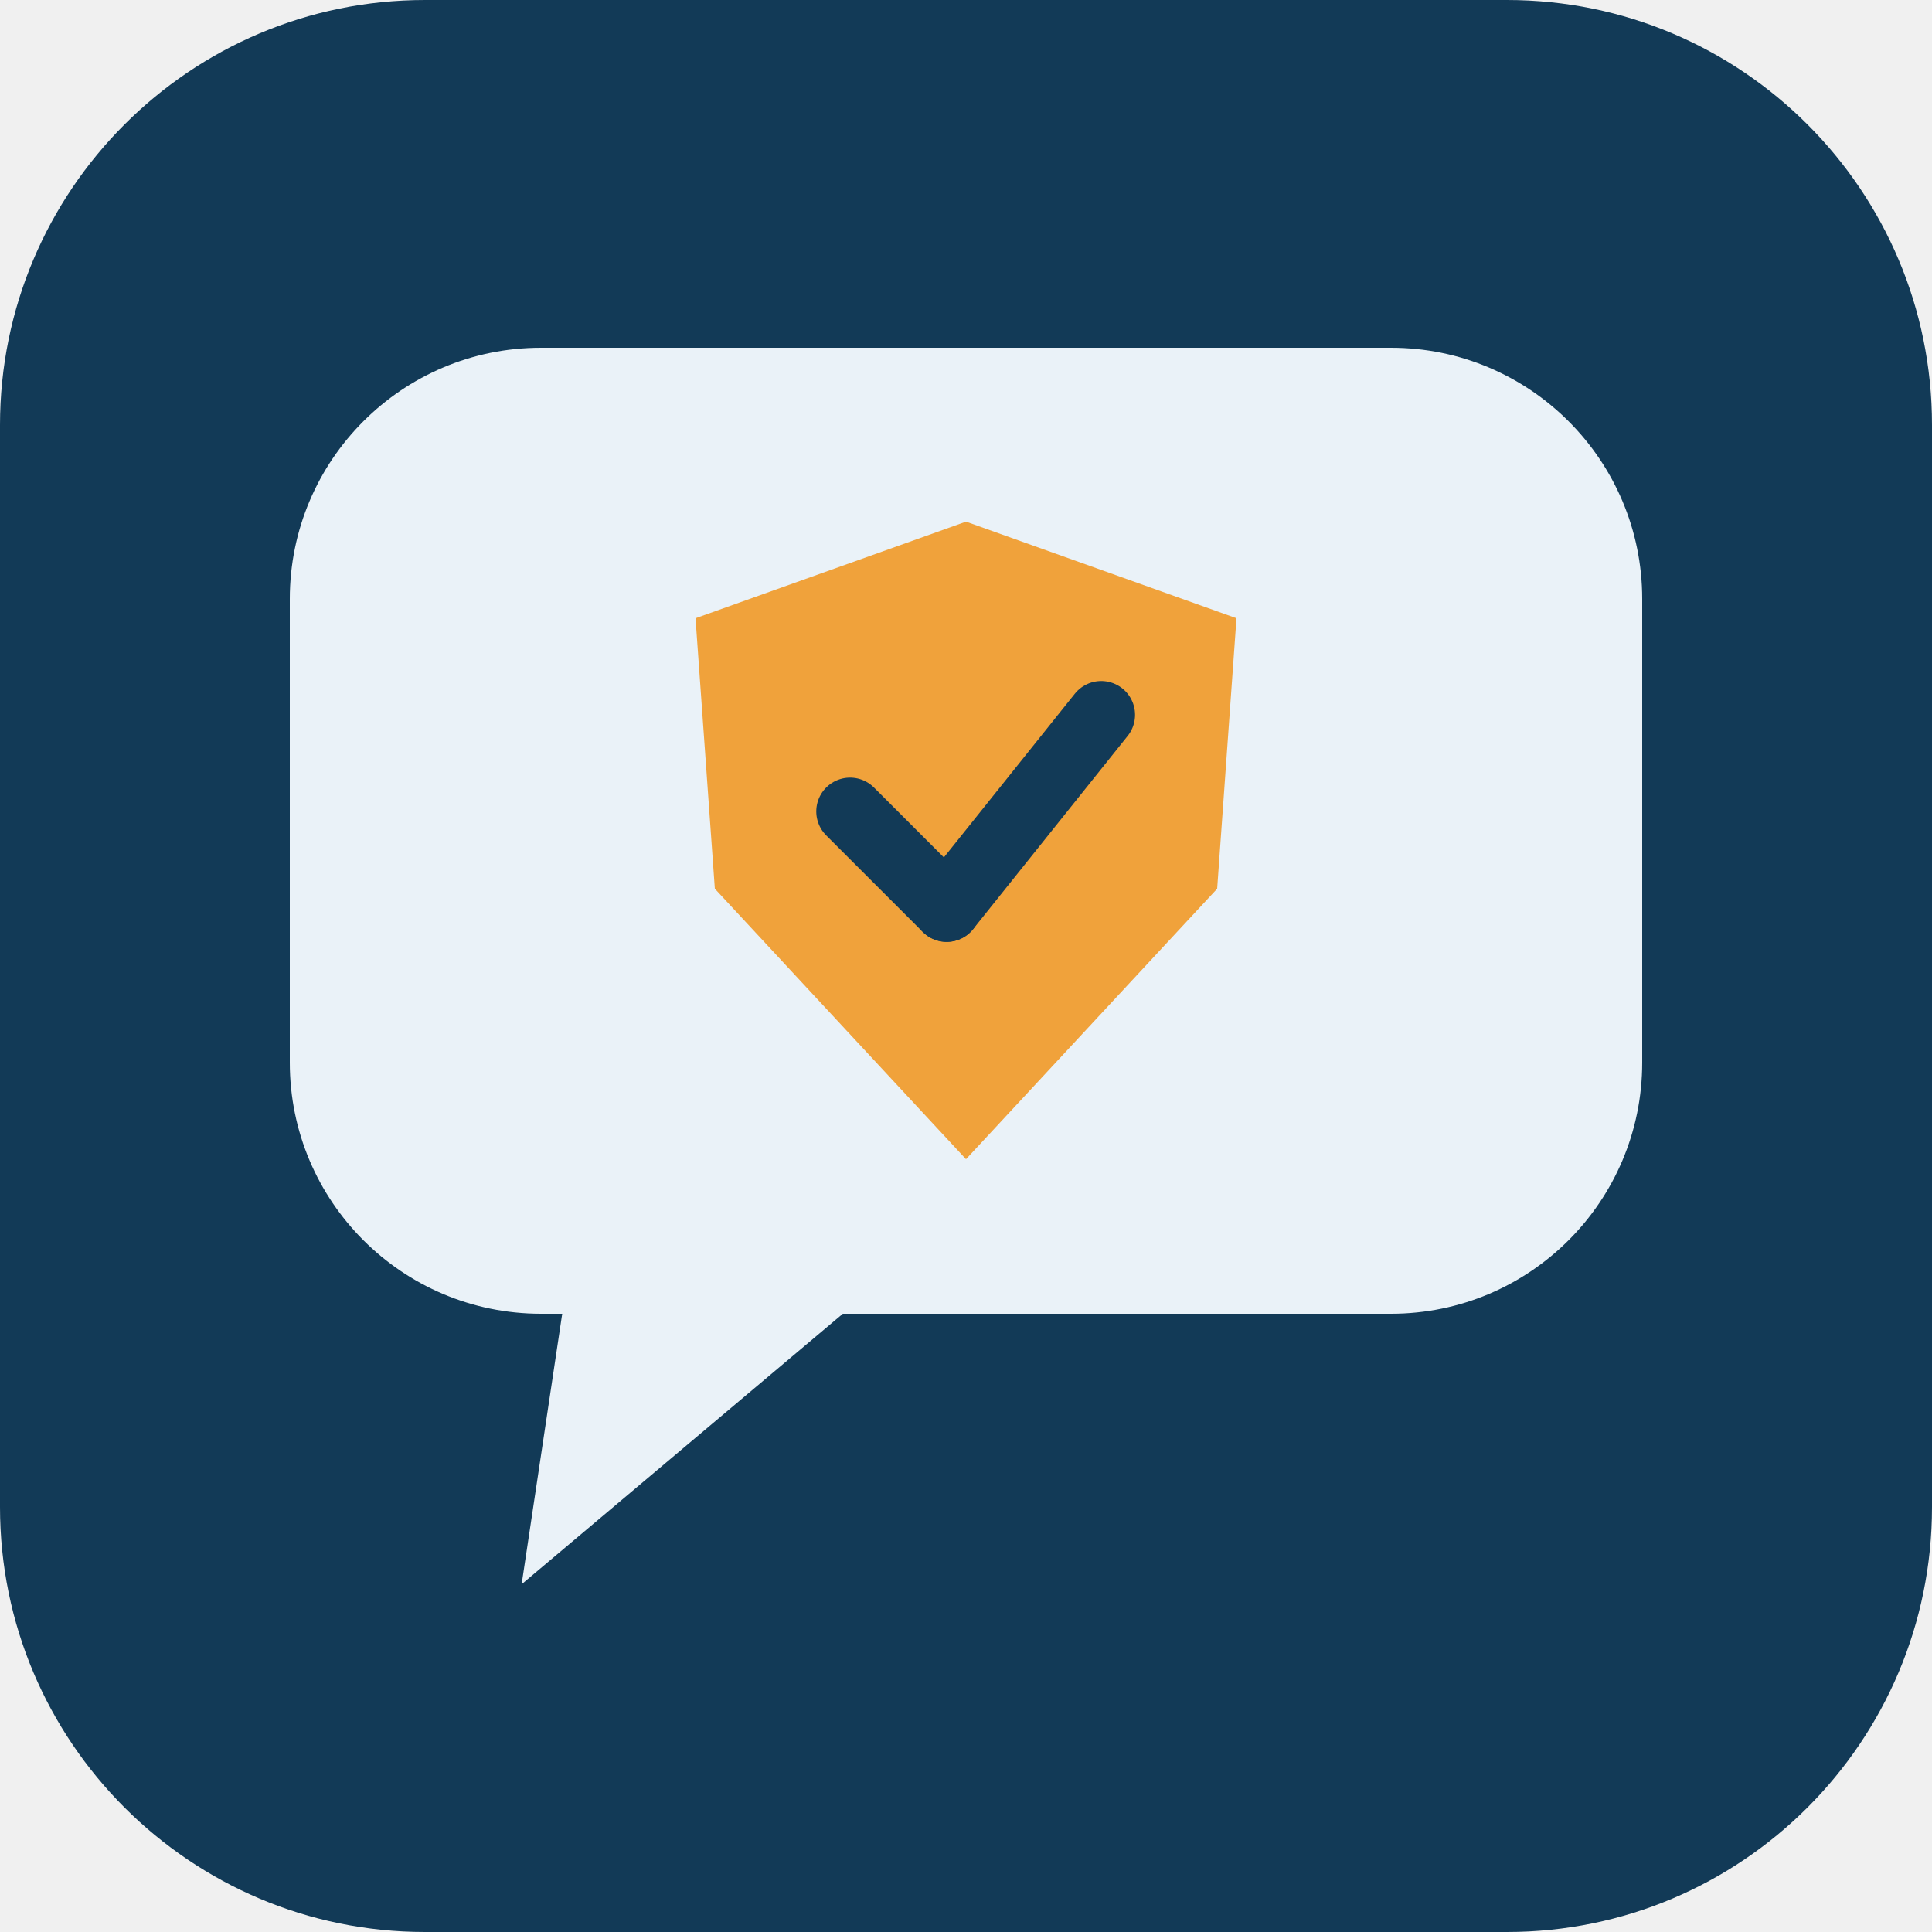
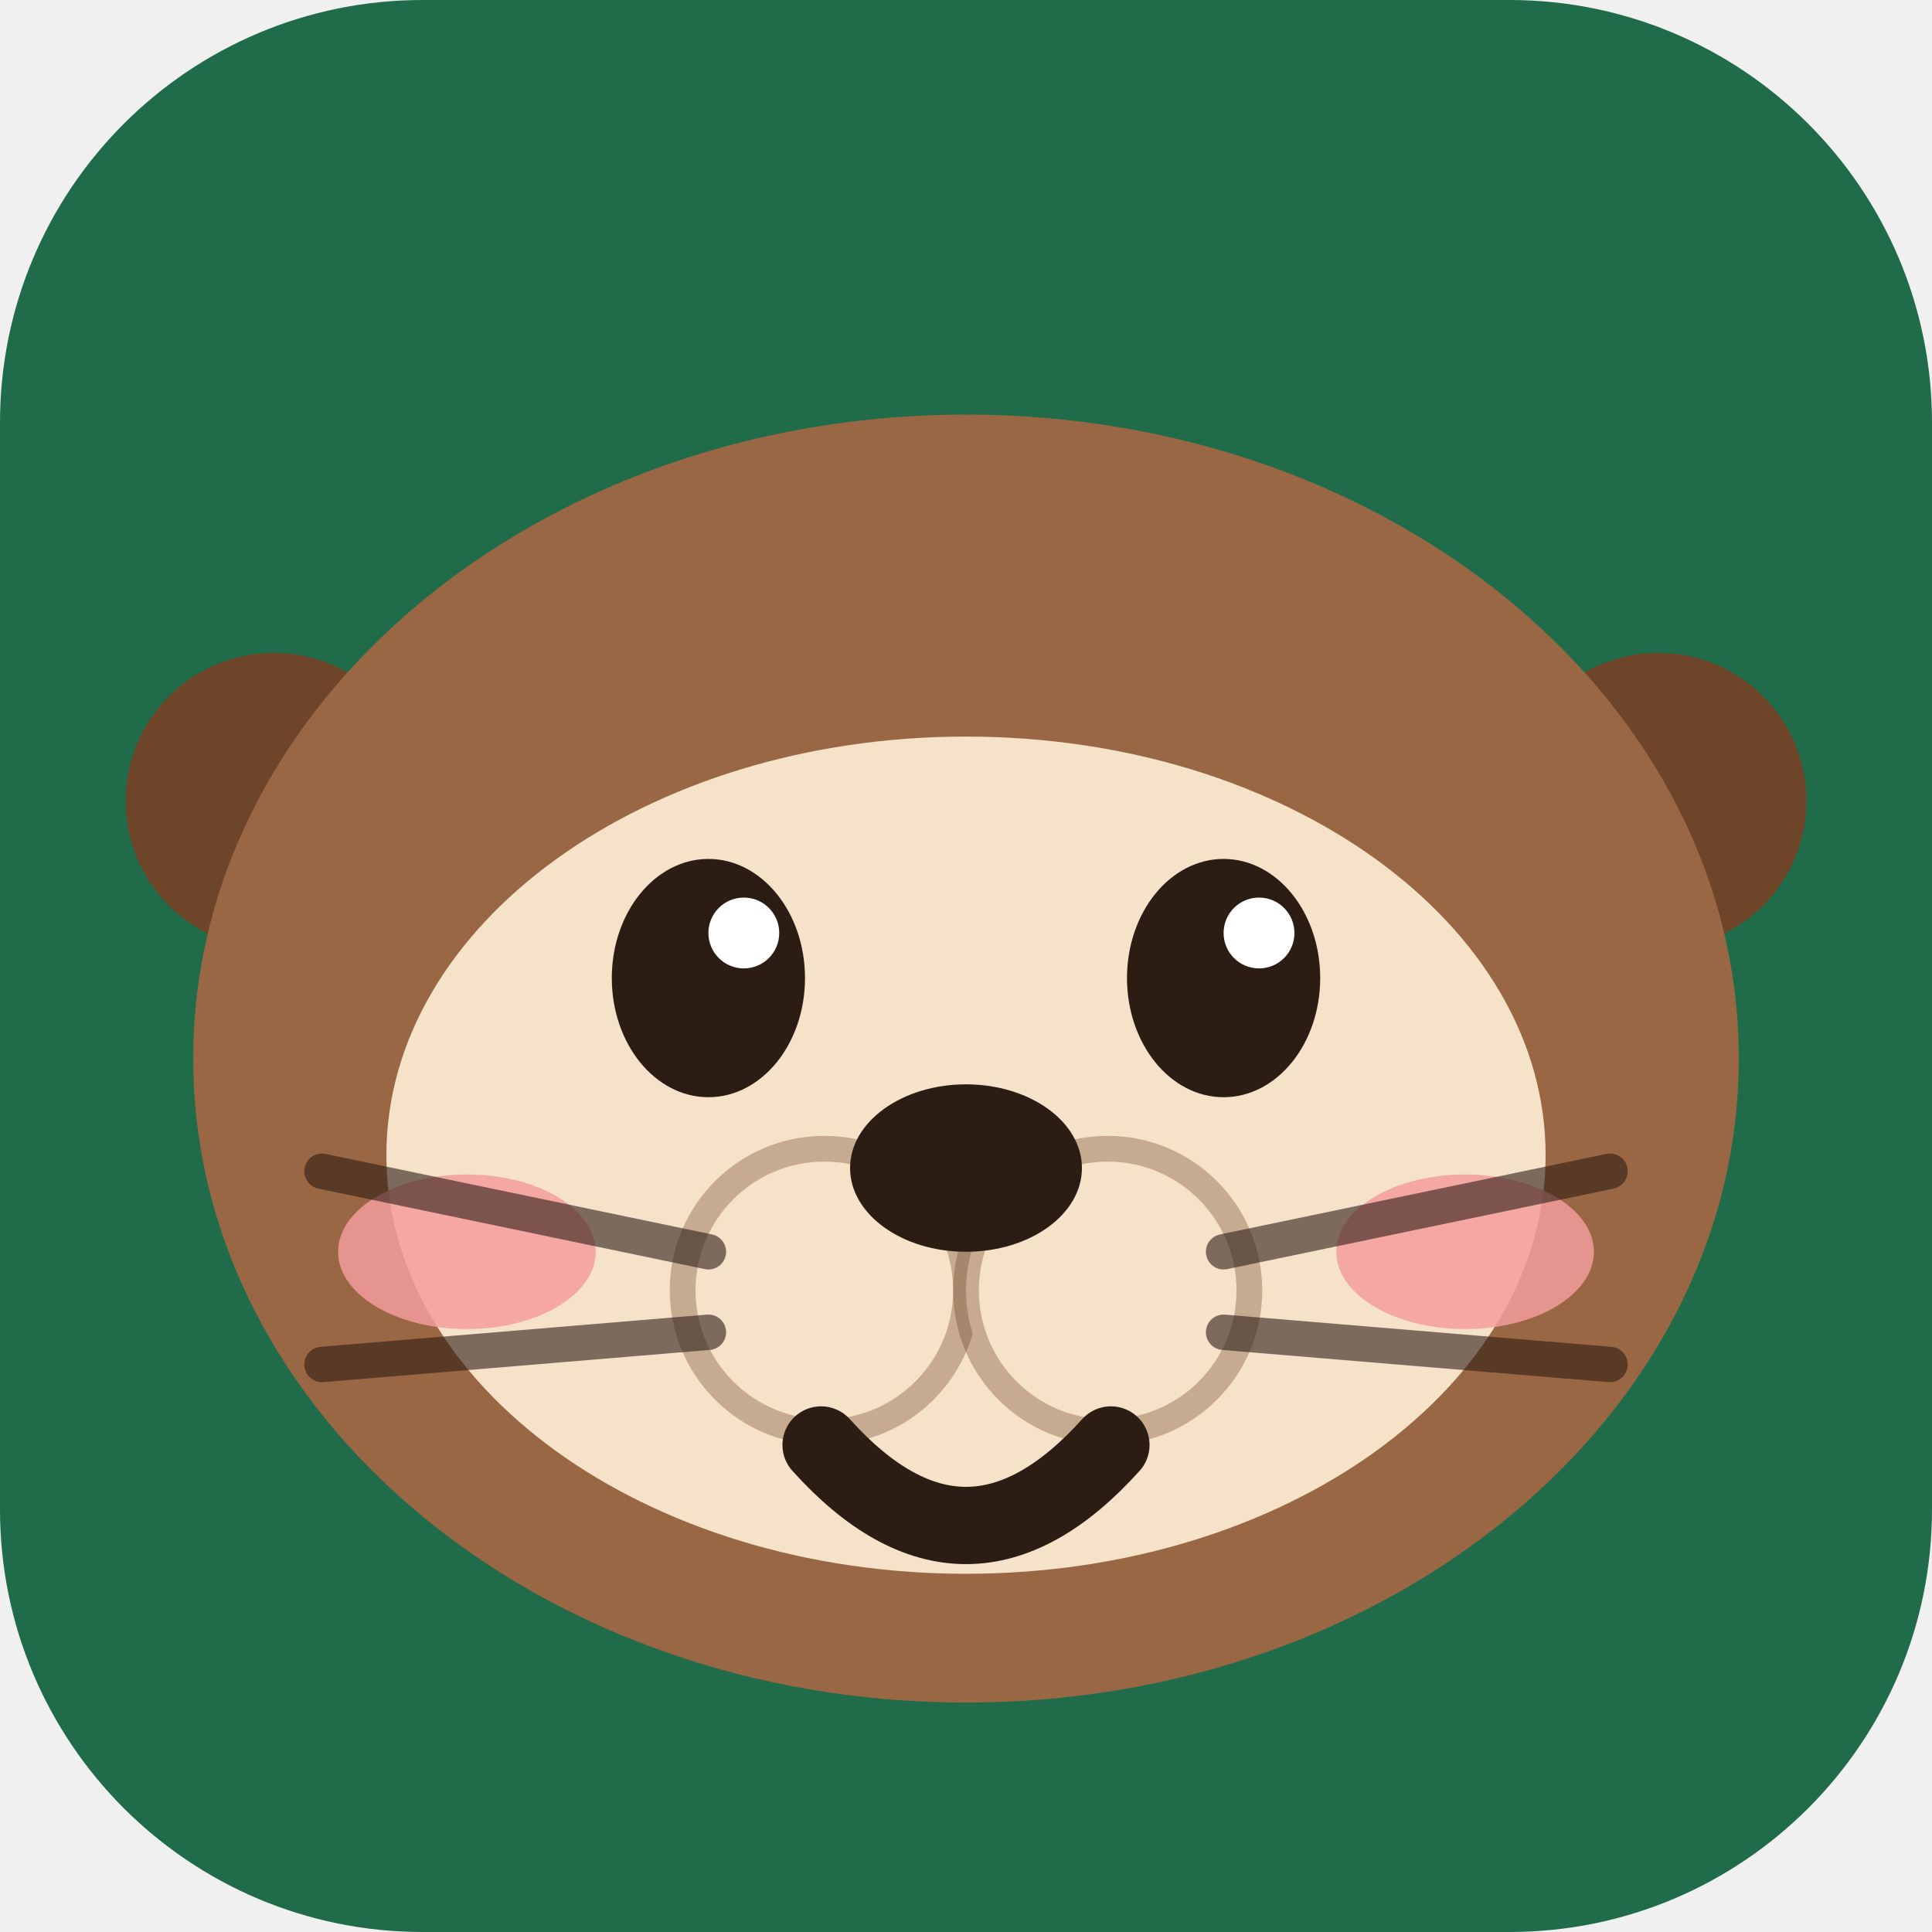
- <svg xmlns="http://www.w3.org/2000/svg" viewBox="0 0 192 192" width="192" height="192" role="img" aria-label="askinsurance-b-bubble-shield">
-   <rect x="0" y="0" width="192" height="192" rx="42.24" fill="#123A57" />
-   <rect x="28.8" y="34.56" width="134.4" height="96.0" rx="24.96" fill="#EAF2F8" />
-   <polygon points="57.6,119.04 88.32,126.72 51.84,157.44" fill="#EAF2F8" />
-   <polygon points="96.0,51.84 122.88,61.44 120.96,88.32 96.0,115.2 71.04,88.32 69.12,61.44" fill="#F0A23B" />
-   <line x1="84.48" y1="80.64" x2="94.08" y2="90.24" fill="none" stroke="#123A57" stroke-width="6.72" stroke-linecap="round" stroke-linejoin="round" />
-   <line x1="94.08" y1="90.24" x2="109.44" y2="71.04" fill="none" stroke="#123A57" stroke-width="6.72" stroke-linecap="round" stroke-linejoin="round" />
+ <svg xmlns="http://www.w3.org/2000/svg" viewBox="0 0 192 192" width="192" height="192" role="img" aria-label="Ask Insurance: Kopi the otter">
+   <rect width="192" height="192" rx="42" fill="#1f6b4a" />
+   <g transform="translate(-64 -42) scale(3.2)">
+     <circle cx="28.5" cy="38" r="4.6" fill="#6e4529" />
+     <circle cx="71.5" cy="38" r="4.6" fill="#6e4529" />
+     <ellipse cx="50" cy="46" rx="24" ry="20" fill="#9a6744" />
+     <ellipse cx="50" cy="49" rx="18" ry="13" fill="#f6e2c8" />
+     <ellipse cx="42" cy="43.5" rx="3" ry="3.7" fill="#2b1d14" />
+     <circle cx="43.1" cy="42.1" r="1.1" fill="#fff" />
+     <ellipse cx="58" cy="43.5" rx="3" ry="3.7" fill="#2b1d14" />
+     <circle cx="59.1" cy="42.1" r="1.1" fill="#fff" />
+     <ellipse cx="34.5" cy="52" rx="4" ry="2.4" fill="#f39c9c" opacity=".85" />
+     <ellipse cx="65.5" cy="52" rx="4" ry="2.4" fill="#f39c9c" opacity=".85" />
+     <circle cx="45.6" cy="53.2" r="4.4" fill="#f6e2c8" stroke="#6e4529" stroke-width=".8" stroke-opacity=".35" />
+     <circle cx="54.4" cy="53.2" r="4.4" fill="#f6e2c8" stroke="#6e4529" stroke-width=".8" stroke-opacity=".35" />
+     <ellipse cx="50" cy="49.4" rx="3.6" ry="2.6" fill="#2b1d14" />
+     <path d="M45.5 58 q4.5 5 9 0" fill="none" stroke="#2b1d14" stroke-width="2.4" stroke-linecap="round" />
+     <path d="M42 52 l-12 -2.5 M42 54.5 l-12 1 M58 52 l12 -2.5 M58 54.5 l12 1" stroke="#2b1d14" stroke-width="1.1" opacity=".6" stroke-linecap="round" />
+   </g>
</svg>
